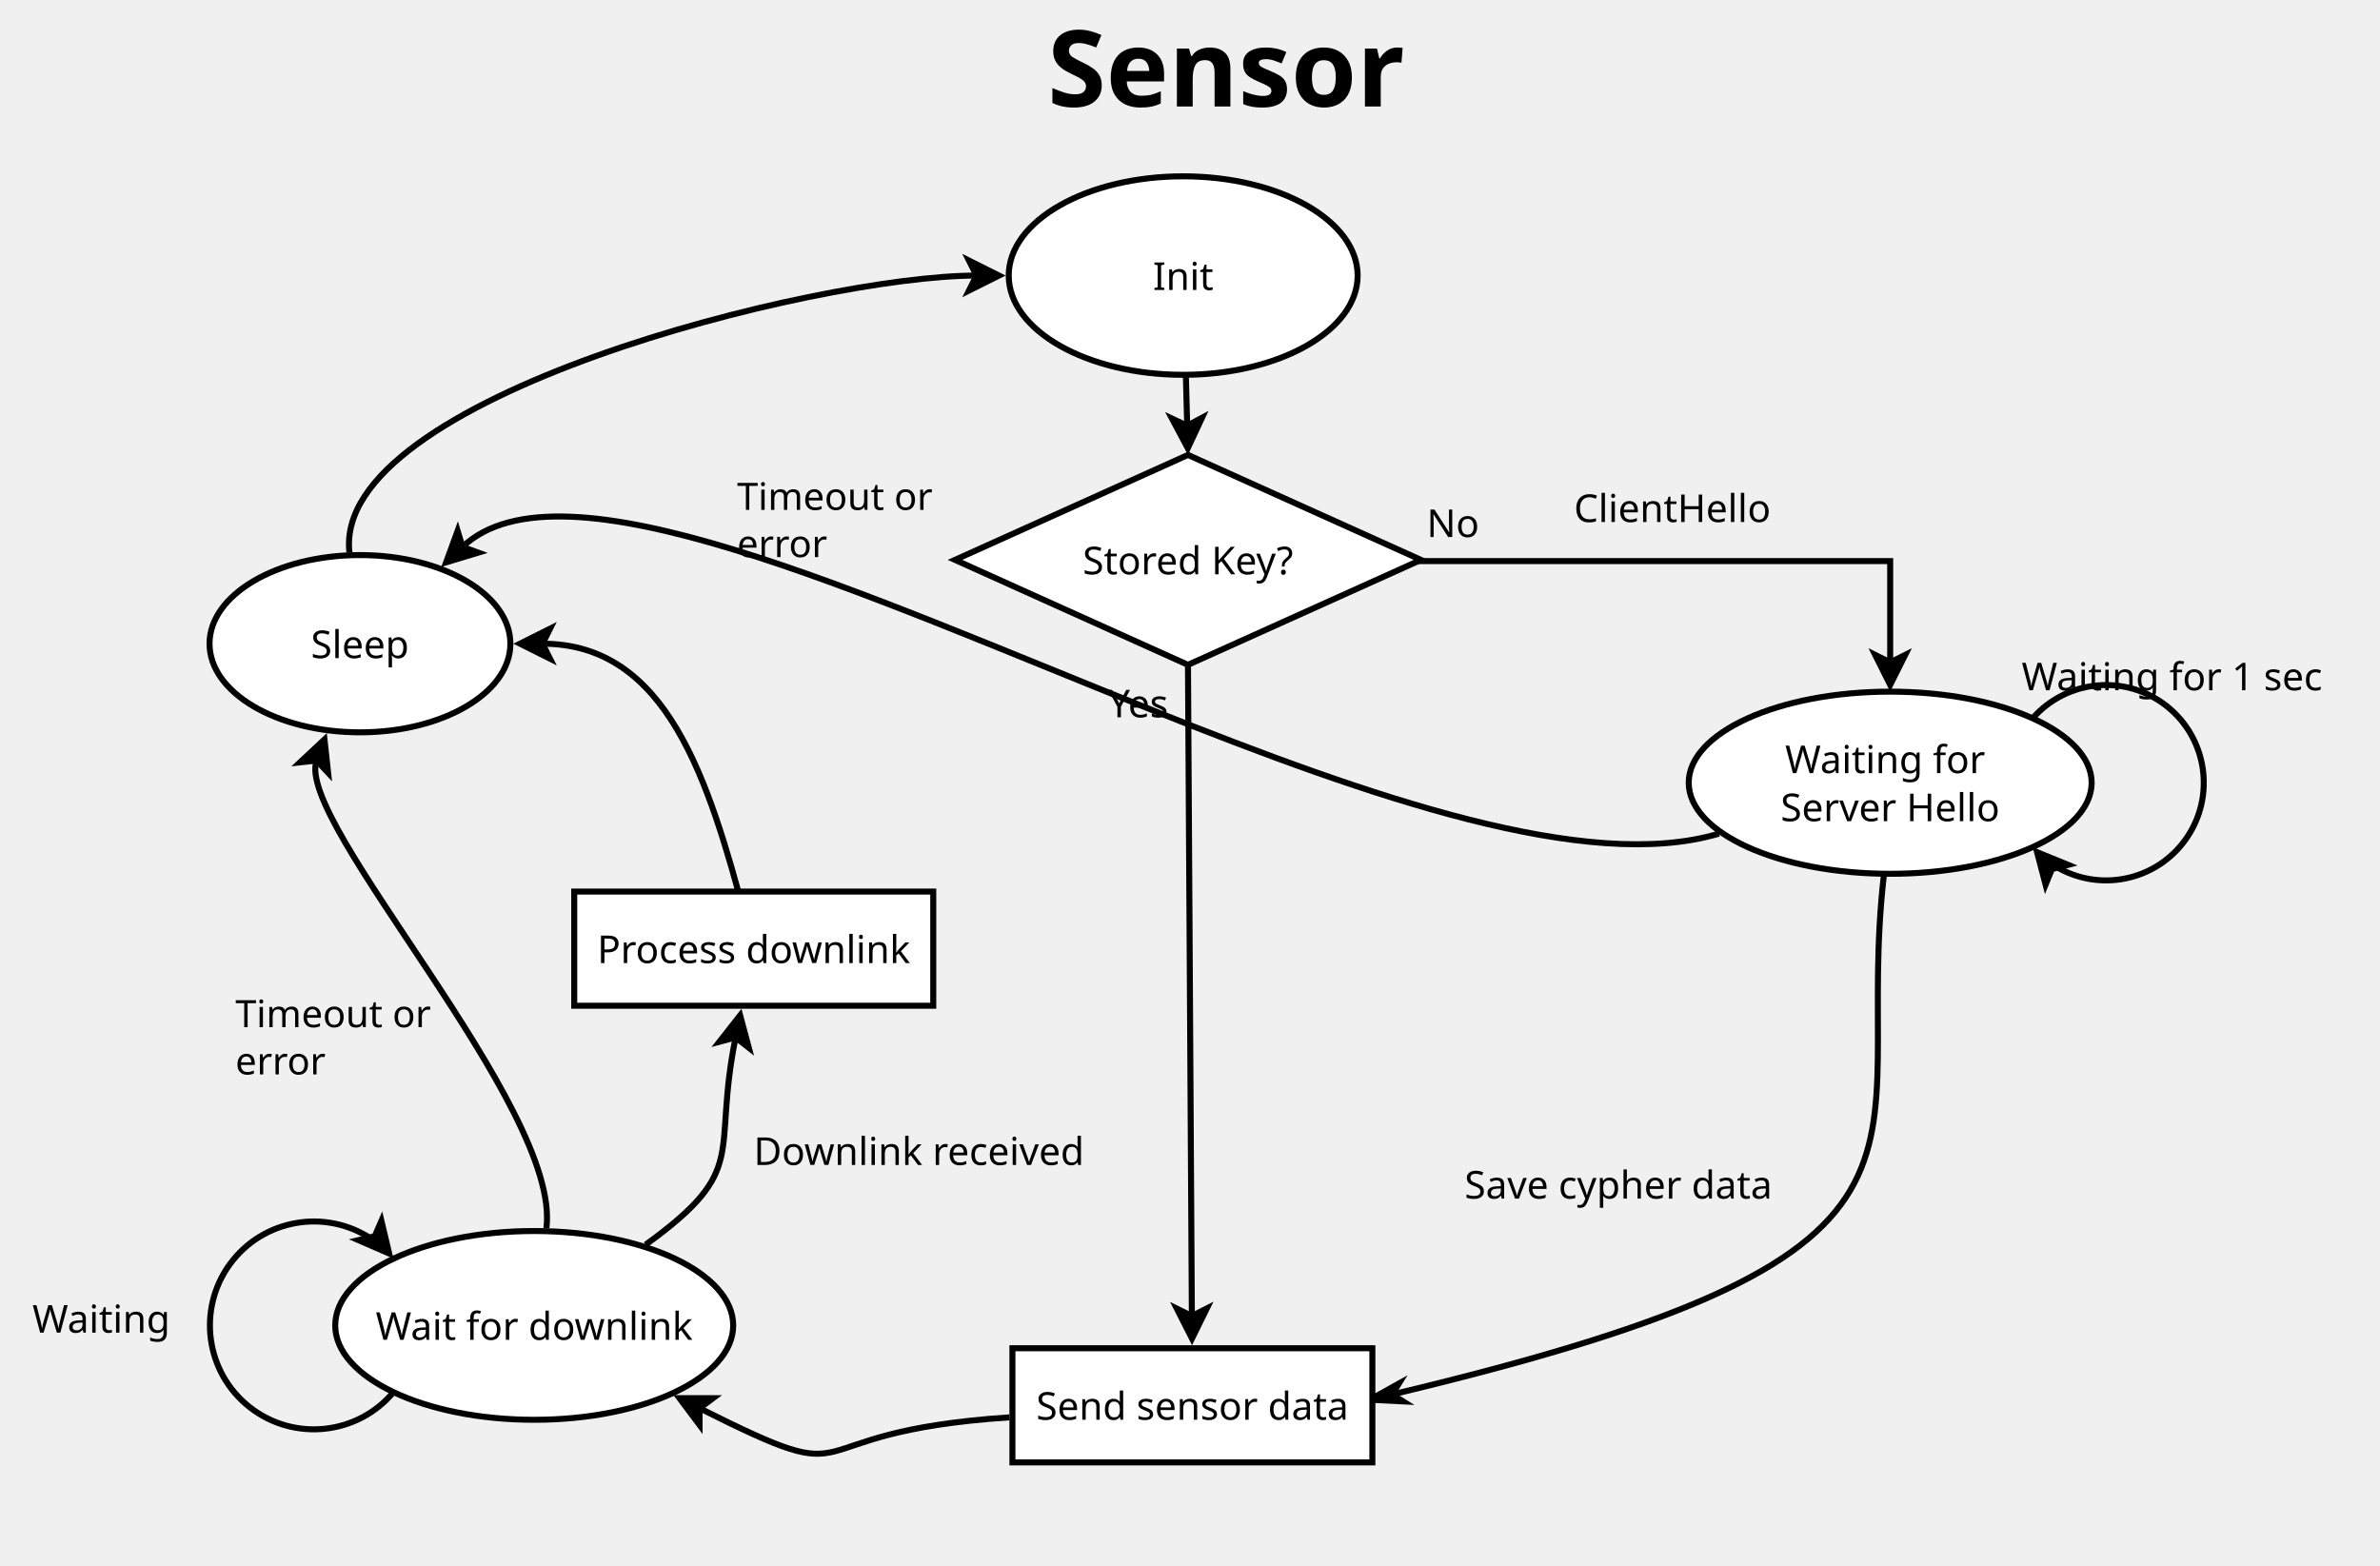
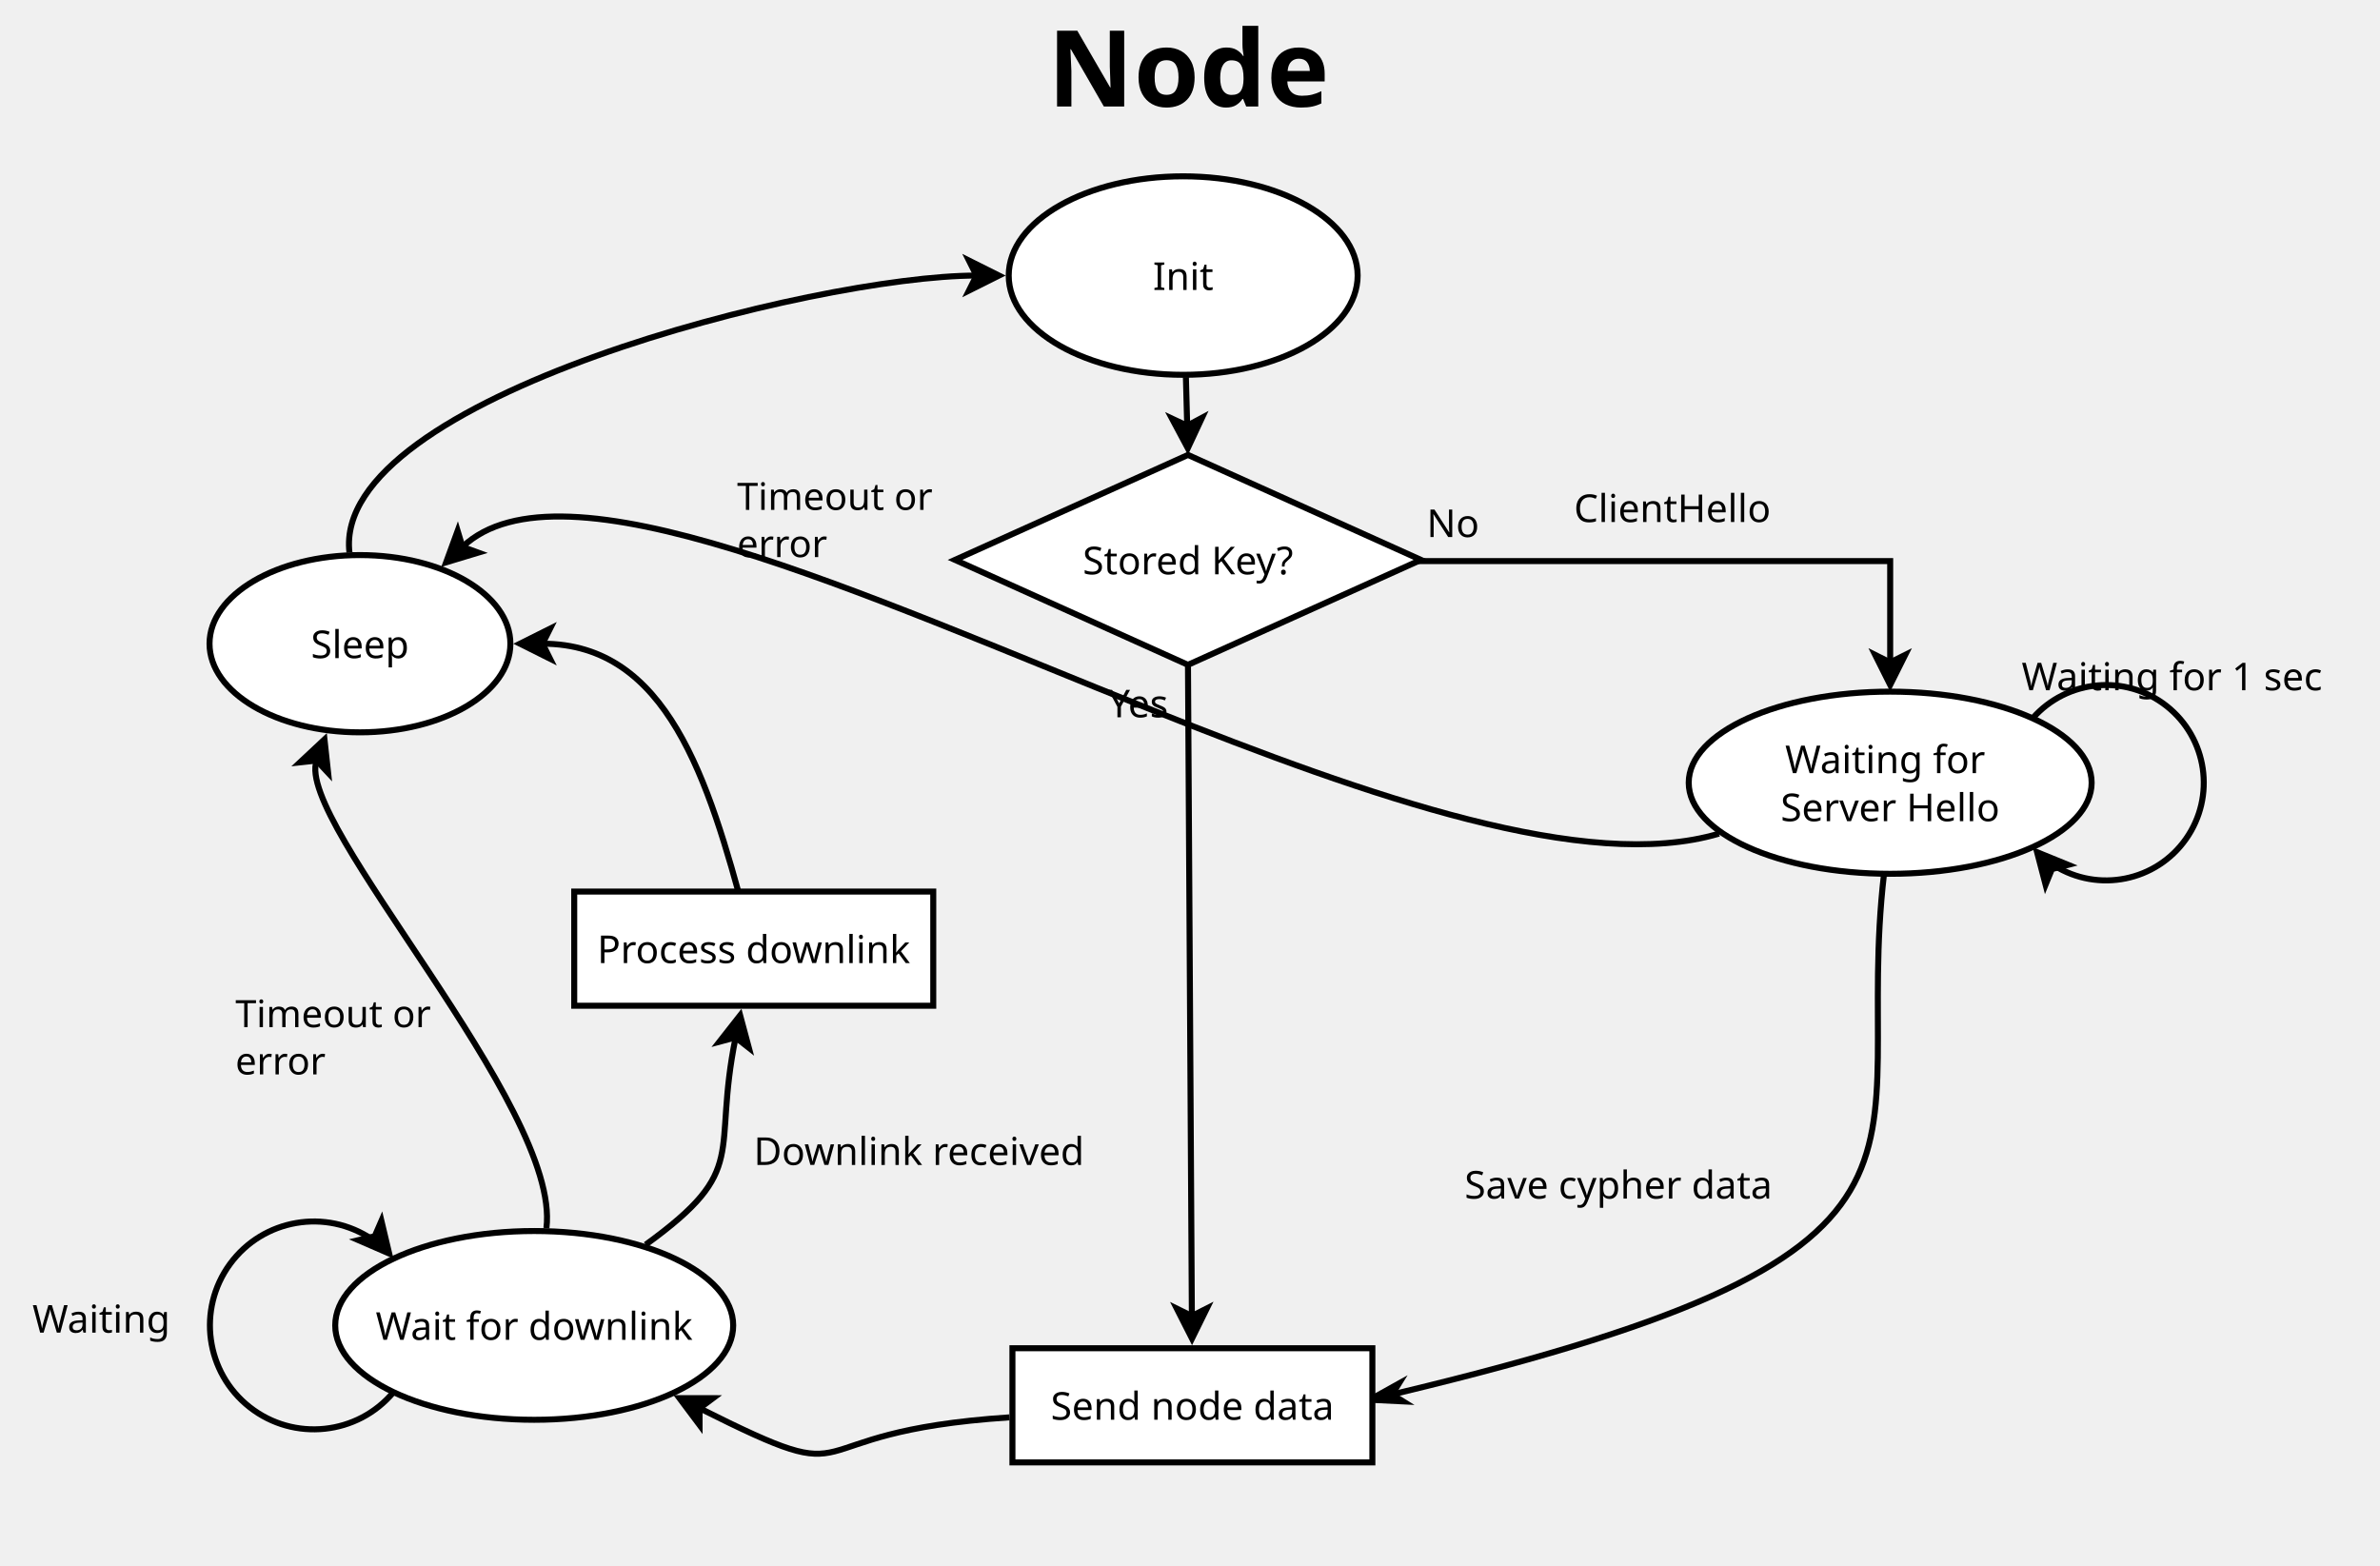
- <svg xmlns="http://www.w3.org/2000/svg" width="38cm" height="25cm" viewBox="184 -50 745 500" version="1.1" id="svg2945">
+ <svg xmlns="http://www.w3.org/2000/svg" id="svg2945" version="1.1" viewBox="184 -50 745 500" height="25cm" width="38cm">
  <defs id="defs2949">
-     <marker orient="auto" refY="0" refX="0" id="Arrow1Mend" style="overflow:visible">
-       <path id="path5862" d="M 0,0 5,-5 -12.5,0 5,5 Z" style="fill:#000000;fill-opacity:1;fill-rule:evenodd;stroke:#000000;stroke-width:1pt;stroke-opacity:1" transform="matrix(-0.4,0,0,-0.4,-4,0)" />
+     <marker style="overflow:visible" id="Arrow1Mend" refX="0" refY="0" orient="auto">
+       <path transform="matrix(-0.4,0,0,-0.4,-4,0)" style="fill:#000000;fill-opacity:1;fill-rule:evenodd;stroke:#000000;stroke-width:1pt;stroke-opacity:1" d="M 0,0 5,-5 -12.5,0 5,5 Z" id="path5862" />
    </marker>
  </defs>
-   <text font-size="33.867" style="fill: #000000;text-anchor:start;font-family:sans-serif;font-style:normal;font-weight:700" x="511" y="-16" id="text2937">
-     <tspan x="511" y="-16" id="tspan2935">Sensor</tspan>
+   <text id="text2937" y="-16" x="511" style="font-style:normal;font-weight:700;font-family:sans-serif;text-anchor:start;fill:#000000" font-size="33.867px">
+     <tspan id="tspan2935" y="-16" x="511">Node</tspan>
  </text>
-   <g transform="matrix(0.9594152,0,0,0.9594152,3.682889,-13.77975)" id="g6435">
+   <g id="g6435" transform="matrix(0.9594152,0,0,0.9594152,3.682889,-13.77975)">
    <g id="g5315">
-       <ellipse id="ellipse5307" ry="33.034" rx="58.067" cy="53.966" cx="573.933" style="fill:#ffffff" />
-       <ellipse id="ellipse5309" ry="33.034" rx="58.067" cy="53.966" cx="573.933" style="fill:none;fill-opacity:0;stroke:#000000;stroke-width:2" />
-       <text id="text5313" y="58.766" x="573.933" style="font-style:normal;font-weight:normal;font-size:12.8px;font-family:sans-serif;text-anchor:middle;fill:#000000" font-size="12.8">
-         <tspan id="tspan5311" y="58.766" x="573.933">Init</tspan>
+       <ellipse style="fill:#ffffff" cx="573.933" cy="53.966" rx="58.067" ry="33.034" id="ellipse5307" />
+       <ellipse style="fill:none;fill-opacity:0;stroke:#000000;stroke-width:2" cx="573.933" cy="53.966" rx="58.067" ry="33.034" id="ellipse5309" />
+       <text font-size="12.8" style="font-style:normal;font-weight:normal;font-size:12.8px;font-family:sans-serif;text-anchor:middle;fill:#000000" x="573.933" y="58.766" id="text5313">
+         <tspan x="573.933" y="58.766" id="tspan5311">Init</tspan>
      </text>
    </g>
    <g id="g5327">
-       <ellipse id="ellipse5317" ry="30.315" rx="67.054" cy="222.771" cx="809.248" style="fill:#ffffff" />
-       <ellipse id="ellipse5319" ry="30.315" rx="67.054" cy="222.771" cx="809.248" style="fill:none;fill-opacity:0;stroke:#000000;stroke-width:2" />
-       <text id="text5325" y="219.571" x="809.248" style="font-style:normal;font-weight:normal;font-size:12.8px;font-family:sans-serif;text-anchor:middle;fill:#000000" font-size="12.8">
-         <tspan id="tspan5321" y="219.571" x="809.248">Waiting for</tspan>
-         <tspan id="tspan5323" y="235.571" x="809.248">Server Hello</tspan>
+       <ellipse style="fill:#ffffff" cx="809.248" cy="222.771" rx="67.054" ry="30.315" id="ellipse5317" />
+       <ellipse style="fill:none;fill-opacity:0;stroke:#000000;stroke-width:2" cx="809.248" cy="222.771" rx="67.054" ry="30.315" id="ellipse5319" />
+       <text font-size="12.8" style="font-style:normal;font-weight:normal;font-size:12.8px;font-family:sans-serif;text-anchor:middle;fill:#000000" x="809.248" y="219.571" id="text5325">
+         <tspan x="809.248" y="219.571" id="tspan5321">Waiting for</tspan>
+         <tspan x="809.248" y="235.571" id="tspan5323">Server Hello</tspan>
      </text>
    </g>
    <g id="g5337">
-       <polygon id="polygon5329" points="497.986,148.601 575.529,113.666 653.071,148.601 575.529,183.536 " style="fill:#ffffff" />
-       <polygon id="polygon5331" points="497.986,148.601 575.529,113.666 653.071,148.601 575.529,183.536 " style="fill:none;fill-opacity:0;stroke:#000000;stroke-width:2" />
-       <text id="text5335" y="153.401" x="575.529" style="font-style:normal;font-weight:normal;font-size:12.8px;font-family:sans-serif;text-anchor:middle;fill:#000000" font-size="12.8">
-         <tspan id="tspan5333" y="153.401" x="575.529">Stored Key?</tspan>
+       <polygon style="fill:#ffffff" points="497.986,148.601 575.529,113.666 653.071,148.601 575.529,183.536 " id="polygon5329" />
+       <polygon style="fill:none;fill-opacity:0;stroke:#000000;stroke-width:2" points="497.986,148.601 575.529,113.666 653.071,148.601 575.529,183.536 " id="polygon5331" />
+       <text font-size="12.8" style="font-style:normal;font-weight:normal;font-size:12.8px;font-family:sans-serif;text-anchor:middle;fill:#000000" x="575.529" y="153.401" id="text5335">
+         <tspan x="575.529" y="153.401" id="tspan5333">Stored Key?</tspan>
      </text>
    </g>
    <g id="g5345">
-       <line id="line5339" y2="103.933" x2="575.27" y1="87.78" x1="574.838" style="fill:none;fill-opacity:0;stroke:#000000;stroke-width:2" />
-       <polygon id="polygon5341" points="580.201,101.3 575.47,111.43 570.205,101.568 575.27,103.933 " style="fill:#000000" />
-       <polygon id="polygon5343" points="580.201,101.3 575.47,111.43 570.205,101.568 575.27,103.933 " style="fill:none;fill-opacity:0;stroke:#000000;stroke-width:2" />
+       <line style="fill:none;fill-opacity:0;stroke:#000000;stroke-width:2" x1="574.838" y1="87.78" x2="575.27" y2="103.933" id="line5339" />
+       <polygon style="fill:#000000" points="580.201,101.3 575.47,111.43 570.205,101.568 575.27,103.933 " id="polygon5341" />
+       <polygon style="fill:none;fill-opacity:0;stroke:#000000;stroke-width:2" points="580.201,101.3 575.47,111.43 570.205,101.568 575.27,103.933 " id="polygon5343" />
    </g>
    <g id="g5353">
-       <polyline id="polyline5347" points="653.072,148.601 653.072,149 809.248,149 809.248,182.72 " style="fill:none;fill-opacity:0;stroke:#000000;stroke-width:2" />
-       <polygon id="polygon5349" points="814.248,180.22 809.248,190.22 804.248,180.22 809.248,182.72 " style="fill:#000000" />
-       <polygon id="polygon5351" points="814.248,180.22 809.248,190.22 804.248,180.22 809.248,182.72 " style="fill:none;fill-opacity:0;stroke:#000000;stroke-width:2" />
+       <polyline style="fill:none;fill-opacity:0;stroke:#000000;stroke-width:2" points="653.072,148.601 653.072,149 809.248,149 809.248,182.72 " id="polyline5347" />
+       <polygon style="fill:#000000" points="814.248,180.22 809.248,190.22 804.248,180.22 809.248,182.72 " id="polygon5349" />
+       <polygon style="fill:none;fill-opacity:0;stroke:#000000;stroke-width:2" points="814.248,180.22 809.248,190.22 804.248,180.22 809.248,182.72 " id="polygon5351" />
    </g>
-     <text id="text5357" y="141" x="655" style="font-style:normal;font-weight:normal;font-size:12.8px;font-family:sans-serif;text-anchor:start;fill:#000000" font-size="12.8">
-       <tspan id="tspan5355" y="141" x="655">No</tspan>
+     <text font-size="12.8" style="font-style:normal;font-weight:normal;font-size:12.8px;font-family:sans-serif;text-anchor:start;fill:#000000" x="655" y="141" id="text5357">
+       <tspan x="655" y="141" id="tspan5355">No</tspan>
    </text>
-     <text id="text5361" y="136" x="704" style="font-style:normal;font-weight:normal;font-size:12.8px;font-family:sans-serif;text-anchor:start;fill:#000000" font-size="12.8">
-       <tspan id="tspan5359" y="136" x="704">ClientHello</tspan>
+     <text font-size="12.8" style="font-style:normal;font-weight:normal;font-size:12.8px;font-family:sans-serif;text-anchor:start;fill:#000000" x="704" y="136" id="text5361">
+       <tspan x="704" y="136" id="tspan5359">ClientHello</tspan>
    </text>
    <g id="g5369">
-       <path id="path5851" d="m 807.218,252.924 c -11.33,96.912 38.166,126.293 -170.906,175.158" style="fill:none;stroke:#000000;stroke-width:2;stroke-linecap:butt;stroke-linejoin:miter;stroke-miterlimit:4;stroke-dasharray:none;stroke-opacity:1;marker-end:url(#Arrow1Mend)" />
+       <path style="fill:none;stroke:#000000;stroke-width:2;stroke-linecap:butt;stroke-linejoin:miter;stroke-miterlimit:4;stroke-dasharray:none;stroke-opacity:1;marker-end:url(#Arrow1Mend)" d="m 807.218,252.924 c -11.33,96.912 38.166,126.293 -170.906,175.158" id="path5851" />
    </g>
    <g id="g5377">
-       <path id="path5371" d="m 863.839,250.318 a 32.513,32.513 0 1 0 -7.177,-48.982" style="fill:none;fill-opacity:0;stroke:#000000;stroke-width:2" />
-       <polygon id="polygon5373" points="860.97,256.703 858.136,245.887 868.489,250.11 863.081,251.526 " style="fill:#000000" />
-       <polygon id="polygon5375" points="860.97,256.703 858.136,245.887 868.489,250.11 863.081,251.526 " style="fill:none;fill-opacity:0;stroke:#000000;stroke-width:2" />
+       <path style="fill:none;fill-opacity:0;stroke:#000000;stroke-width:2" d="m 863.839,250.318 a 32.513,32.513 0 1 0 -7.177,-48.982" id="path5371" />
+       <polygon style="fill:#000000" points="860.97,256.703 858.136,245.887 868.489,250.11 863.081,251.526 " id="polygon5373" />
+       <polygon style="fill:none;fill-opacity:0;stroke:#000000;stroke-width:2" points="860.97,256.703 858.136,245.887 868.489,250.11 863.081,251.526 " id="polygon5375" />
    </g>
-     <text id="text5381" y="192" x="853" style="font-style:normal;font-weight:normal;font-size:12.8px;font-family:sans-serif;text-anchor:start;fill:#000000" font-size="12.8">
-       <tspan id="tspan5379" y="192" x="853">Waiting for 1 sec</tspan>
+     <text font-size="12.8" style="font-style:normal;font-weight:normal;font-size:12.8px;font-family:sans-serif;text-anchor:start;fill:#000000" x="853" y="192" id="text5381">
+       <tspan x="853" y="192" id="tspan5379">Waiting for 1 sec</tspan>
    </text>
    <g id="g5419">
-       <ellipse id="ellipse5411" ry="29.5" rx="50.067" cy="176.5" cx="299.933" style="fill:#ffffff" />
-       <ellipse id="ellipse5413" ry="29.5" rx="50.067" cy="176.5" cx="299.933" style="fill:none;fill-opacity:0;stroke:#000000;stroke-width:2" />
-       <text id="text5417" y="181.3" x="299.933" style="font-style:normal;font-weight:normal;font-size:12.8px;font-family:sans-serif;text-anchor:middle;fill:#000000" font-size="12.8">
-         <tspan id="tspan5415" y="181.3" x="299.933">Sleep</tspan>
+       <ellipse style="fill:#ffffff" cx="299.933" cy="176.5" rx="50.067" ry="29.5" id="ellipse5411" />
+       <ellipse style="fill:none;fill-opacity:0;stroke:#000000;stroke-width:2" cx="299.933" cy="176.5" rx="50.067" ry="29.5" id="ellipse5413" />
+       <text font-size="12.8" style="font-style:normal;font-weight:normal;font-size:12.8px;font-family:sans-serif;text-anchor:middle;fill:#000000" x="299.933" y="181.3" id="text5417">
+         <tspan x="299.933" y="181.3" id="tspan5415">Sleep</tspan>
      </text>
    </g>
    <g id="g5435">
-       <path id="path5429" d="M 296.435,146.143 C 290.503,94.643 451.78,53.966 505.124,53.966" style="fill:none;fill-opacity:0;stroke:#000000;stroke-width:2" />
-       <polygon id="polygon5431" points="502.624,48.966 512.624,53.966 502.624,58.966 505.124,53.966 " style="fill:#000000" />
-       <polygon id="polygon5433" points="502.624,48.966 512.624,53.966 502.624,58.966 505.124,53.966 " style="fill:none;fill-opacity:0;stroke:#000000;stroke-width:2" />
+       <path style="fill:none;fill-opacity:0;stroke:#000000;stroke-width:2" d="M 296.435,146.143 C 290.503,94.643 451.78,53.966 505.124,53.966" id="path5429" />
+       <polygon style="fill:#000000" points="502.624,48.966 512.624,53.966 502.624,58.966 505.124,53.966 " id="polygon5431" />
+       <polygon style="fill:none;fill-opacity:0;stroke:#000000;stroke-width:2" points="502.624,48.966 512.624,53.966 502.624,58.966 505.124,53.966 " id="polygon5433" />
    </g>
    <g id="g5443">
-       <line id="line5437" y2="400.272" x2="576.823" y1="183.536" x1="575.53" style="fill:none;fill-opacity:0;stroke:#000000;stroke-width:2" />
-       <polygon id="polygon5439" points="581.808,397.742 576.867,407.772 571.808,397.802 576.823,400.272 " style="fill:#000000" />
-       <polygon id="polygon5441" points="581.808,397.742 576.867,407.772 571.808,397.802 576.823,400.272 " style="fill:none;fill-opacity:0;stroke:#000000;stroke-width:2" />
+       <line style="fill:none;fill-opacity:0;stroke:#000000;stroke-width:2" x1="575.53" y1="183.536" x2="576.823" y2="400.272" id="line5437" />
+       <polygon style="fill:#000000" points="581.808,397.742 576.867,407.772 571.808,397.802 576.823,400.272 " id="polygon5439" />
+       <polygon style="fill:none;fill-opacity:0;stroke:#000000;stroke-width:2" points="581.808,397.742 576.867,407.772 571.808,397.802 576.823,400.272 " id="polygon5441" />
    </g>
-     <text id="text5447" y="201" x="549" style="font-style:normal;font-weight:normal;font-size:12.8px;font-family:sans-serif;text-anchor:start;fill:#000000" font-size="12.8">
-       <tspan id="tspan5445" y="201" x="549">Yes</tspan>
+     <text font-size="12.8" style="font-style:normal;font-weight:normal;font-size:12.8px;font-family:sans-serif;text-anchor:start;fill:#000000" x="549" y="201" id="text5447">
+       <tspan x="549" y="201" id="tspan5445">Yes</tspan>
    </text>
    <g id="g5457">
-       <ellipse id="ellipse5449" ry="31.416" rx="66.23" cy="403.402" cx="357.932" style="fill:#ffffff" />
-       <ellipse id="ellipse5451" ry="31.416" rx="66.23" cy="403.402" cx="357.932" style="fill:none;fill-opacity:0;stroke:#000000;stroke-width:2" />
-       <text id="text5455" y="408.202" x="357.932" style="font-style:normal;font-weight:normal;font-size:12.8px;font-family:sans-serif;text-anchor:middle;fill:#000000" font-size="12.8">
-         <tspan id="tspan5453" y="408.202" x="357.932">Wait for downlink</tspan>
+       <ellipse style="fill:#ffffff" cx="357.932" cy="403.402" rx="66.23" ry="31.416" id="ellipse5449" />
+       <ellipse style="fill:none;fill-opacity:0;stroke:#000000;stroke-width:2" cx="357.932" cy="403.402" rx="66.23" ry="31.416" id="ellipse5451" />
+       <text font-size="12.8" style="font-style:normal;font-weight:normal;font-size:12.8px;font-family:sans-serif;text-anchor:middle;fill:#000000" x="357.932" y="408.202" id="text5455">
+         <tspan x="357.932" y="408.202" id="tspan5453">Wait for downlink</tspan>
      </text>
    </g>
    <g id="g5465">
-       <path id="path5459" d="m 516.117,434.005 c -76,5 -44.778,26.21 -103.141,-3.029" style="fill:none;fill-opacity:0;stroke:#000000;stroke-width:2" />
-       <polygon id="polygon5461" points="412.971,436.566 406.27,427.617 417.45,427.625 412.976,430.976 " style="fill:#000000" />
-       <polygon id="polygon5463" points="412.971,436.566 406.27,427.617 417.45,427.625 412.976,430.976 " style="fill:none;fill-opacity:0;stroke:#000000;stroke-width:2" />
+       <path style="fill:none;fill-opacity:0;stroke:#000000;stroke-width:2" d="m 516.117,434.005 c -76,5 -44.778,26.21 -103.141,-3.029" id="path5459" />
+       <polygon style="fill:#000000" points="412.971,436.566 406.27,427.617 417.45,427.625 412.976,430.976 " id="polygon5461" />
+       <polygon style="fill:none;fill-opacity:0;stroke:#000000;stroke-width:2" points="412.971,436.566 406.27,427.617 417.45,427.625 412.976,430.976 " id="polygon5463" />
    </g>
    <g id="g5473">
-       <path id="path5467" d="m 304.089,374.834 a 34.589,34.589 0 1 0 7.011,50.782" style="fill:none;fill-opacity:0;stroke:#000000;stroke-width:2" />
-       <polygon id="polygon5469" points="307.074,368.596 309.664,379.472 299.409,375.019 304.847,373.723 " style="fill:#000000" />
-       <polygon id="polygon5471" points="307.074,368.596 309.664,379.472 299.409,375.019 304.847,373.723 " style="fill:none;fill-opacity:0;stroke:#000000;stroke-width:2" />
+       <path style="fill:none;fill-opacity:0;stroke:#000000;stroke-width:2" d="m 304.089,374.834 a 34.589,34.589 0 1 0 7.011,50.782" id="path5467" />
+       <polygon style="fill:#000000" points="307.074,368.596 309.664,379.472 299.409,375.019 304.847,373.723 " id="polygon5469" />
+       <polygon style="fill:none;fill-opacity:0;stroke:#000000;stroke-width:2" points="307.074,368.596 309.664,379.472 299.409,375.019 304.847,373.723 " id="polygon5471" />
    </g>
    <g id="g5481">
-       <path id="path5475" d="m 361.99,371.049 c 5.068,-40.4 -84.019,-135.287 -76.47,-155.657" style="fill:none;fill-opacity:0;stroke:#000000;stroke-width:2" />
-       <polygon id="polygon5477" points="279.963,215.999 288.126,208.359 289.339,219.473 285.52,215.392 " style="fill:#000000" />
-       <polygon id="polygon5479" points="279.963,215.999 288.126,208.359 289.339,219.473 285.52,215.392 " style="fill:none;fill-opacity:0;stroke:#000000;stroke-width:2" />
+       <path style="fill:none;fill-opacity:0;stroke:#000000;stroke-width:2" d="m 361.99,371.049 c 5.068,-40.4 -84.019,-135.287 -76.47,-155.657" id="path5475" />
+       <polygon style="fill:#000000" points="279.963,215.999 288.126,208.359 289.339,219.473 285.52,215.392 " id="polygon5477" />
+       <polygon style="fill:none;fill-opacity:0;stroke:#000000;stroke-width:2" points="279.963,215.999 288.126,208.359 289.339,219.473 285.52,215.392 " id="polygon5479" />
    </g>
    <g id="g5489">
-       <path id="path5483" d="m 395.022,376.535 c 35.068,-25.4 21.895,-29.529 29.948,-68.989" style="fill:none;fill-opacity:0;stroke:#000000;stroke-width:2" />
-       <polygon id="polygon5485" points="419.571,308.995 426.47,300.197 429.369,310.995 424.97,307.546 " style="fill:#000000" />
-       <polygon id="polygon5487" points="419.571,308.995 426.47,300.197 429.369,310.995 424.97,307.546 " style="fill:none;fill-opacity:0;stroke:#000000;stroke-width:2" />
+       <path style="fill:none;fill-opacity:0;stroke:#000000;stroke-width:2" d="m 395.022,376.535 c 35.068,-25.4 21.895,-29.529 29.948,-68.989" id="path5483" />
+       <polygon style="fill:#000000" points="419.571,308.995 426.47,300.197 429.369,310.995 424.97,307.546 " id="polygon5485" />
+       <polygon style="fill:none;fill-opacity:0;stroke:#000000;stroke-width:2" points="419.571,308.995 426.47,300.197 429.369,310.995 424.97,307.546 " id="polygon5487" />
    </g>
    <g id="g5497">
-       <path id="path5491" d="M 428.315,267.993 C 415.961,221.959 402.235,176.5 360.704,176.5" style="fill:none;fill-opacity:0;stroke:#000000;stroke-width:2" />
-       <polygon id="polygon5493" points="363.204,181.5 353.204,176.5 363.204,171.5 360.704,176.5 " style="fill:#000000" />
-       <polygon id="polygon5495" points="363.204,181.5 353.204,176.5 363.204,171.5 360.704,176.5 " style="fill:none;fill-opacity:0;stroke:#000000;stroke-width:2" />
+       <path style="fill:none;fill-opacity:0;stroke:#000000;stroke-width:2" d="M 428.315,267.993 C 415.961,221.959 402.235,176.5 360.704,176.5" id="path5491" />
+       <polygon style="fill:#000000" points="363.204,181.5 353.204,176.5 363.204,171.5 360.704,176.5 " id="polygon5493" />
+       <polygon style="fill:none;fill-opacity:0;stroke:#000000;stroke-width:2" points="363.204,181.5 353.204,176.5 363.204,171.5 360.704,176.5 " id="polygon5495" />
    </g>
-     <text id="text5503" y="361.187" x="667.593" style="font-style:normal;font-weight:normal;font-size:12.8px;font-family:sans-serif;text-anchor:start;fill:#000000" font-size="12.8">
-       <tspan id="tspan5499" y="361.187" x="667.593">Save cypher data</tspan>
-       <tspan id="tspan5501" y="377.187" x="667.593" />
+     <text font-size="12.8" style="font-style:normal;font-weight:normal;font-size:12.8px;font-family:sans-serif;text-anchor:start;fill:#000000" x="667.593" y="361.187" id="text5503">
+       <tspan x="667.593" y="361.187" id="tspan5499">Save cypher data</tspan>
+       <tspan x="667.593" y="377.187" id="tspan5501" />
    </text>
-     <text id="text5507" y="405.811" x="190.911" style="font-style:normal;font-weight:normal;font-size:12.8px;font-family:sans-serif;text-anchor:start;fill:#000000" font-size="12.8">
-       <tspan id="tspan5505" y="405.811" x="190.911">Waiting</tspan>
+     <text font-size="12.8" style="font-style:normal;font-weight:normal;font-size:12.8px;font-family:sans-serif;text-anchor:start;fill:#000000" x="190.911" y="405.811" id="text5507">
+       <tspan x="190.911" y="405.811" id="tspan5505">Waiting</tspan>
    </text>
-     <text id="text5511" y="350" x="431" style="font-style:normal;font-weight:normal;font-size:12.8px;font-family:sans-serif;text-anchor:start;fill:#000000" font-size="12.8">
-       <tspan id="tspan5509" y="350" x="431">Downlink received</tspan>
+     <text font-size="12.8" style="font-style:normal;font-weight:normal;font-size:12.8px;font-family:sans-serif;text-anchor:start;fill:#000000" x="431" y="350" id="text5511">
+       <tspan x="431" y="350" id="tspan5509">Downlink received</tspan>
    </text>
    <g id="g5519">
-       <path id="path5513" d="M 752.267,239.717 C 708.374,252.772 636.384,227.657 563.778,198.659 465.844,159.544 366.79,113.366 334.063,144.27" style="fill:none;fill-opacity:0;stroke:#000000;stroke-width:2" />
-       <polygon id="polygon5515" points="339.313,146.189 328.61,149.419 332.448,138.918 334.063,144.27 " style="fill:#000000" />
-       <polygon id="polygon5517" points="339.313,146.189 328.61,149.419 332.448,138.918 334.063,144.27 " style="fill:none;fill-opacity:0;stroke:#000000;stroke-width:2" />
+       <path style="fill:none;fill-opacity:0;stroke:#000000;stroke-width:2" d="M 752.267,239.717 C 708.374,252.772 636.384,227.657 563.778,198.659 465.844,159.544 366.79,113.366 334.063,144.27" id="path5513" />
+       <polygon style="fill:#000000" points="339.313,146.189 328.61,149.419 332.448,138.918 334.063,144.27 " id="polygon5515" />
+       <polygon style="fill:none;fill-opacity:0;stroke:#000000;stroke-width:2" points="339.313,146.189 328.61,149.419 332.448,138.918 334.063,144.27 " id="polygon5517" />
    </g>
-     <text id="text5533" y="131.955" x="425.454" style="font-style:normal;font-weight:normal;font-size:12.576px;font-family:sans-serif;text-anchor:start;fill:#000000" font-size="12.576">
-       <tspan id="tspan5529" y="131.955" x="425.454">Timeout or</tspan>
-       <tspan id="tspan5531" y="147.674" x="425.454">error</tspan>
+     <text font-size="12.576" style="font-style:normal;font-weight:normal;font-size:12.576px;font-family:sans-serif;text-anchor:start;fill:#000000" x="425.454" y="131.955" id="text5533">
+       <tspan x="425.454" y="131.955" id="tspan5529">Timeout or</tspan>
+       <tspan x="425.454" y="147.674" id="tspan5531">error</tspan>
    </text>
-     <text id="text5545" y="304.144" x="258.476" style="font-style:normal;font-weight:normal;font-size:12.576px;font-family:sans-serif;text-anchor:start;fill:#000000" font-size="12.576">
-       <tspan id="tspan5541" y="304.144" x="258.476">Timeout or</tspan>
-       <tspan id="tspan5543" y="319.864" x="258.476">error</tspan>
+     <text font-size="12.576" style="font-style:normal;font-weight:normal;font-size:12.576px;font-family:sans-serif;text-anchor:start;fill:#000000" x="258.476" y="304.144" id="text5545">
+       <tspan x="258.476" y="304.144" id="tspan5541">Timeout or</tspan>
+       <tspan x="258.476" y="319.864" id="tspan5543">error</tspan>
    </text>
    <g id="g5555">
-       <rect id="rect5547" height="38" width="119.8" y="411" x="517.1" style="fill:#ffffff" />
-       <rect id="rect5549" height="38" width="119.8" y="411" x="517.1" style="fill:none;fill-opacity:0;stroke:#000000;stroke-width:2" />
-       <text id="text5553" y="434.8" x="577" style="font-style:normal;font-weight:normal;font-size:12.8px;font-family:sans-serif;text-anchor:middle;fill:#000000" font-size="12.8">
-         <tspan id="tspan5551" y="434.8" x="577">Send sensor data</tspan>
+       <rect style="fill:#ffffff" x="517.1" y="411" width="119.8" height="38" id="rect5547" />
+       <rect style="fill:none;fill-opacity:0;stroke:#000000;stroke-width:2" x="517.1" y="411" width="119.8" height="38" id="rect5549" />
+       <text font-size="12.8" style="font-style:normal;font-weight:normal;font-size:12.8px;font-family:sans-serif;text-anchor:middle;fill:#000000" x="577" y="434.8" id="text5553">
+         <tspan x="577" y="434.8" id="tspan5551">Send node data</tspan>
      </text>
    </g>
    <g id="g5565">
-       <rect id="rect5557" height="38" width="119.5" y="259" x="371.25" style="fill:#ffffff" />
-       <rect id="rect5559" height="38" width="119.5" y="259" x="371.25" style="fill:none;fill-opacity:0;stroke:#000000;stroke-width:2" />
-       <text id="text5563" y="282.8" x="431" style="font-style:normal;font-weight:normal;font-size:12.8px;font-family:sans-serif;text-anchor:middle;fill:#000000" font-size="12.8">
-         <tspan id="tspan5561" y="282.8" x="431">Process downlink</tspan>
+       <rect style="fill:#ffffff" x="371.25" y="259" width="119.5" height="38" id="rect5557" />
+       <rect style="fill:none;fill-opacity:0;stroke:#000000;stroke-width:2" x="371.25" y="259" width="119.5" height="38" id="rect5559" />
+       <text font-size="12.8" style="font-style:normal;font-weight:normal;font-size:12.8px;font-family:sans-serif;text-anchor:middle;fill:#000000" x="431" y="282.8" id="text5563">
+         <tspan x="431" y="282.8" id="tspan5561">Process downlink</tspan>
      </text>
    </g>
  </g>
</svg>
